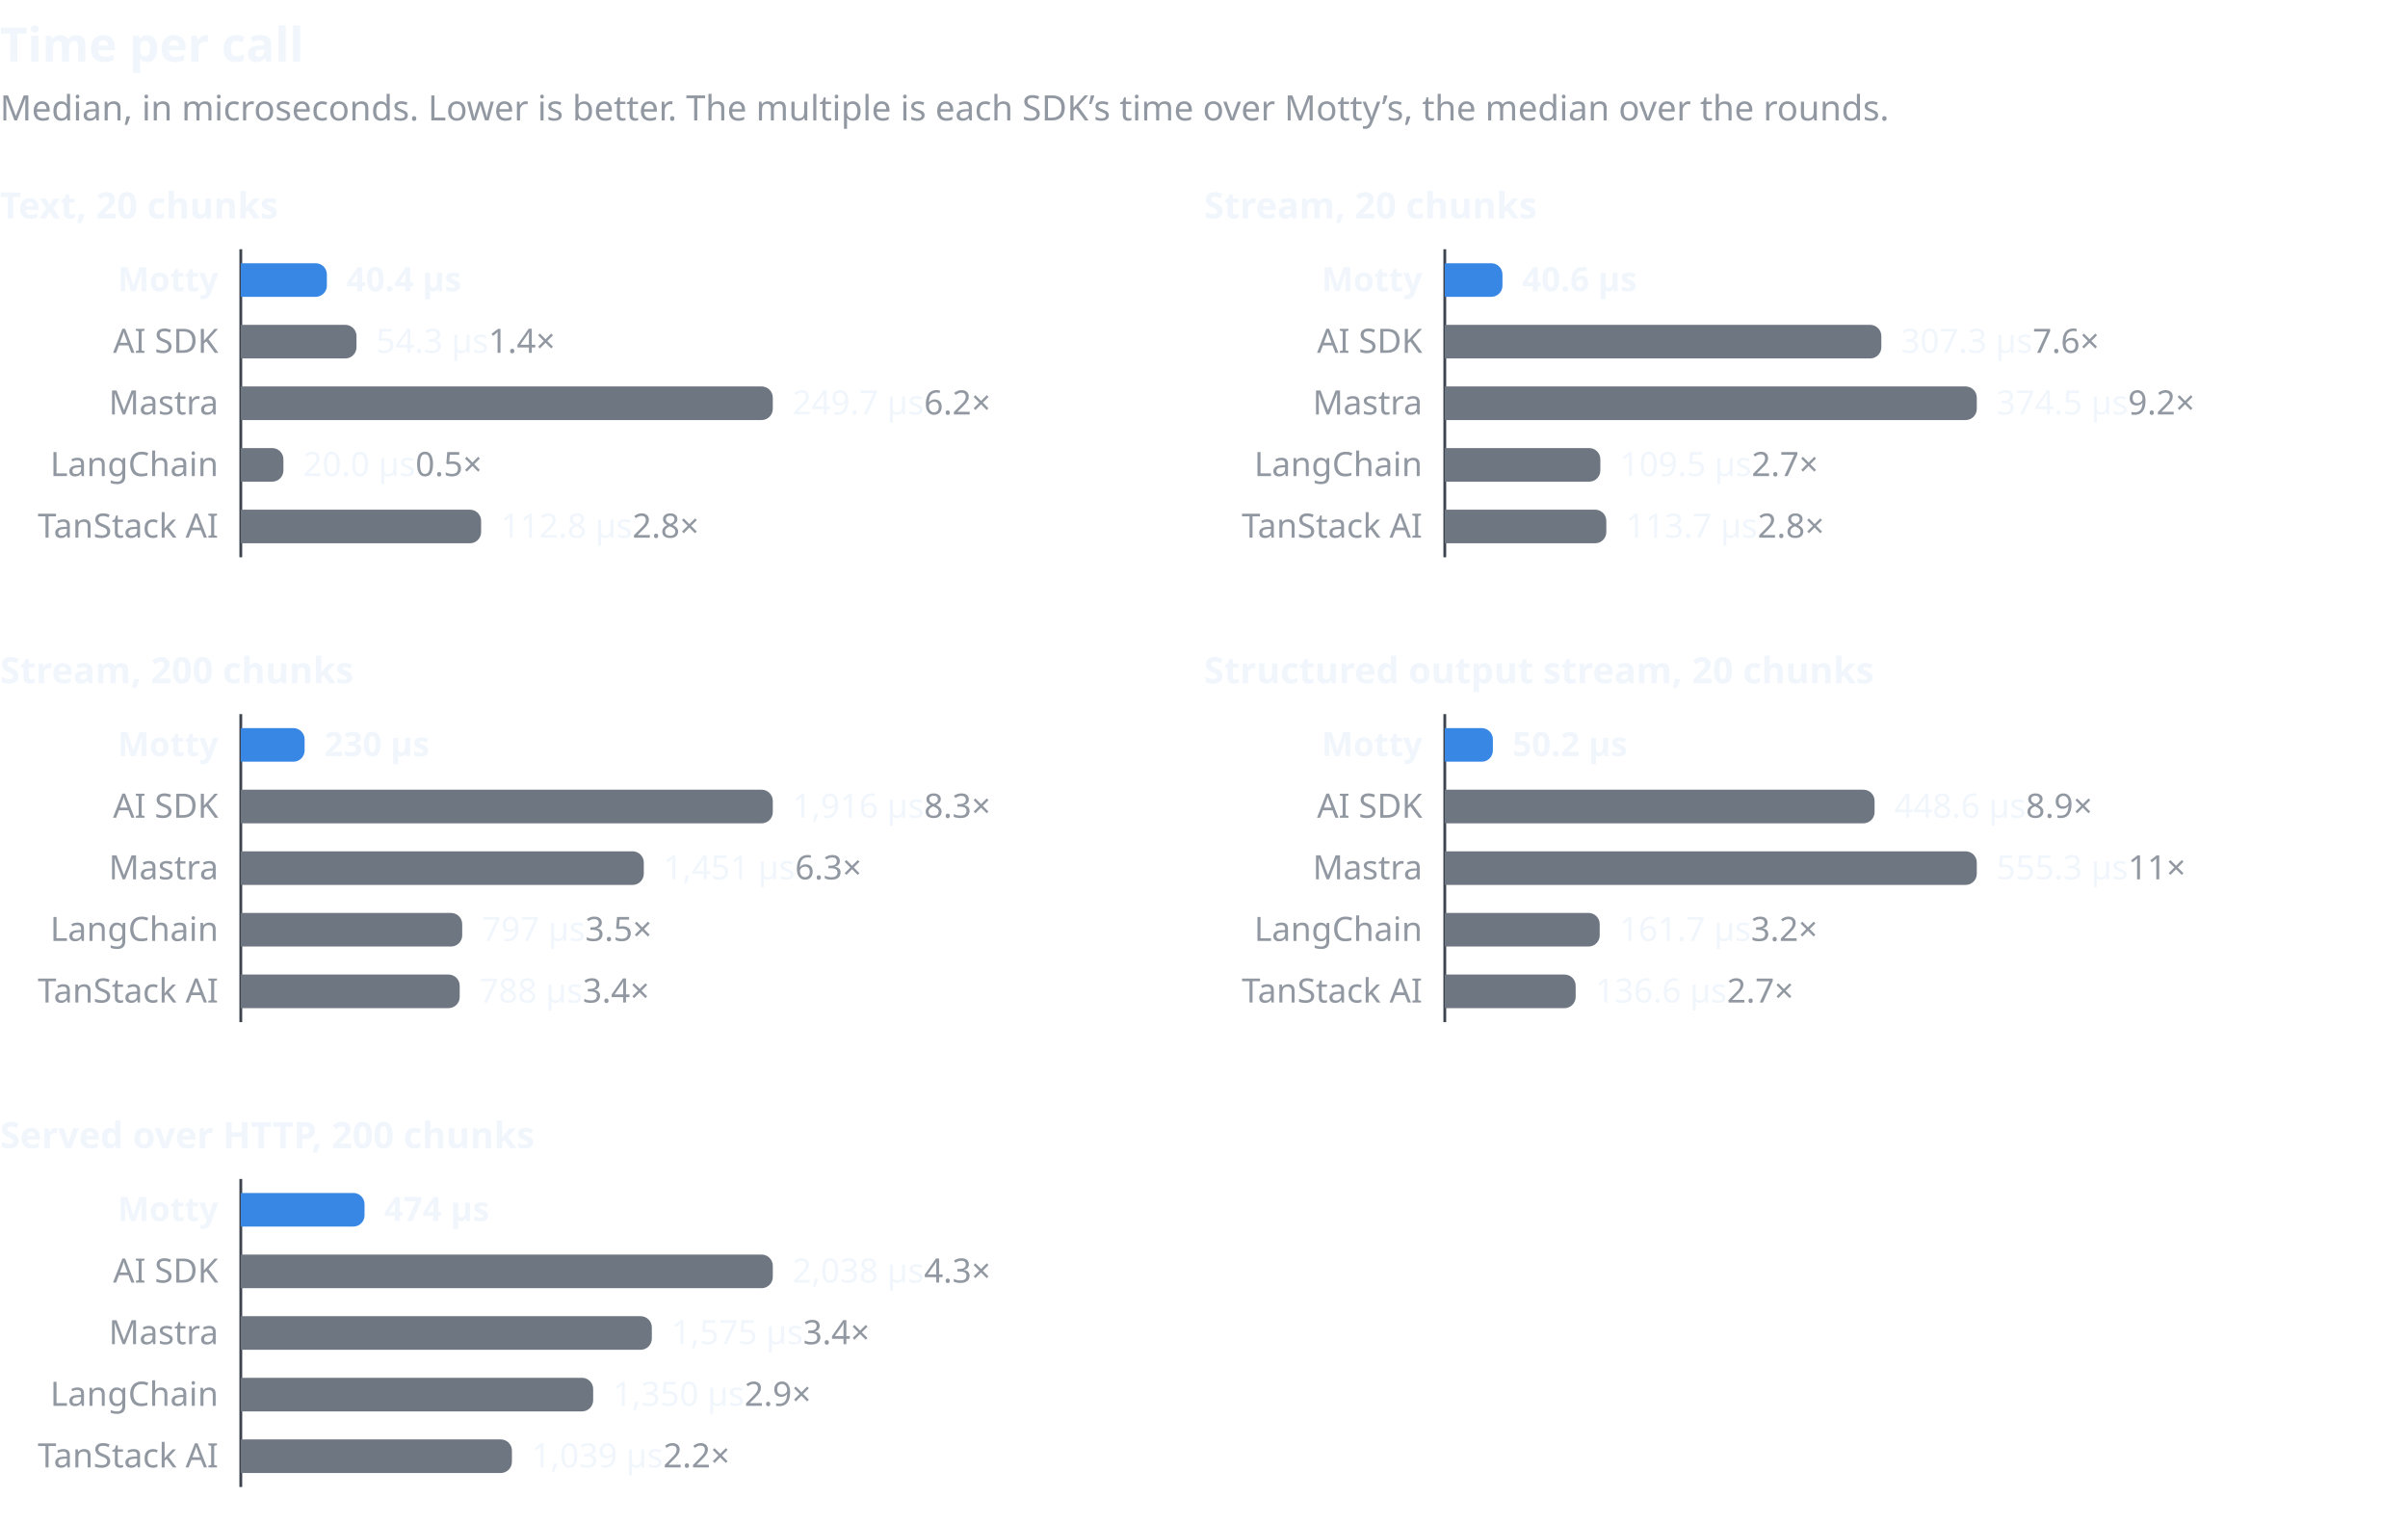
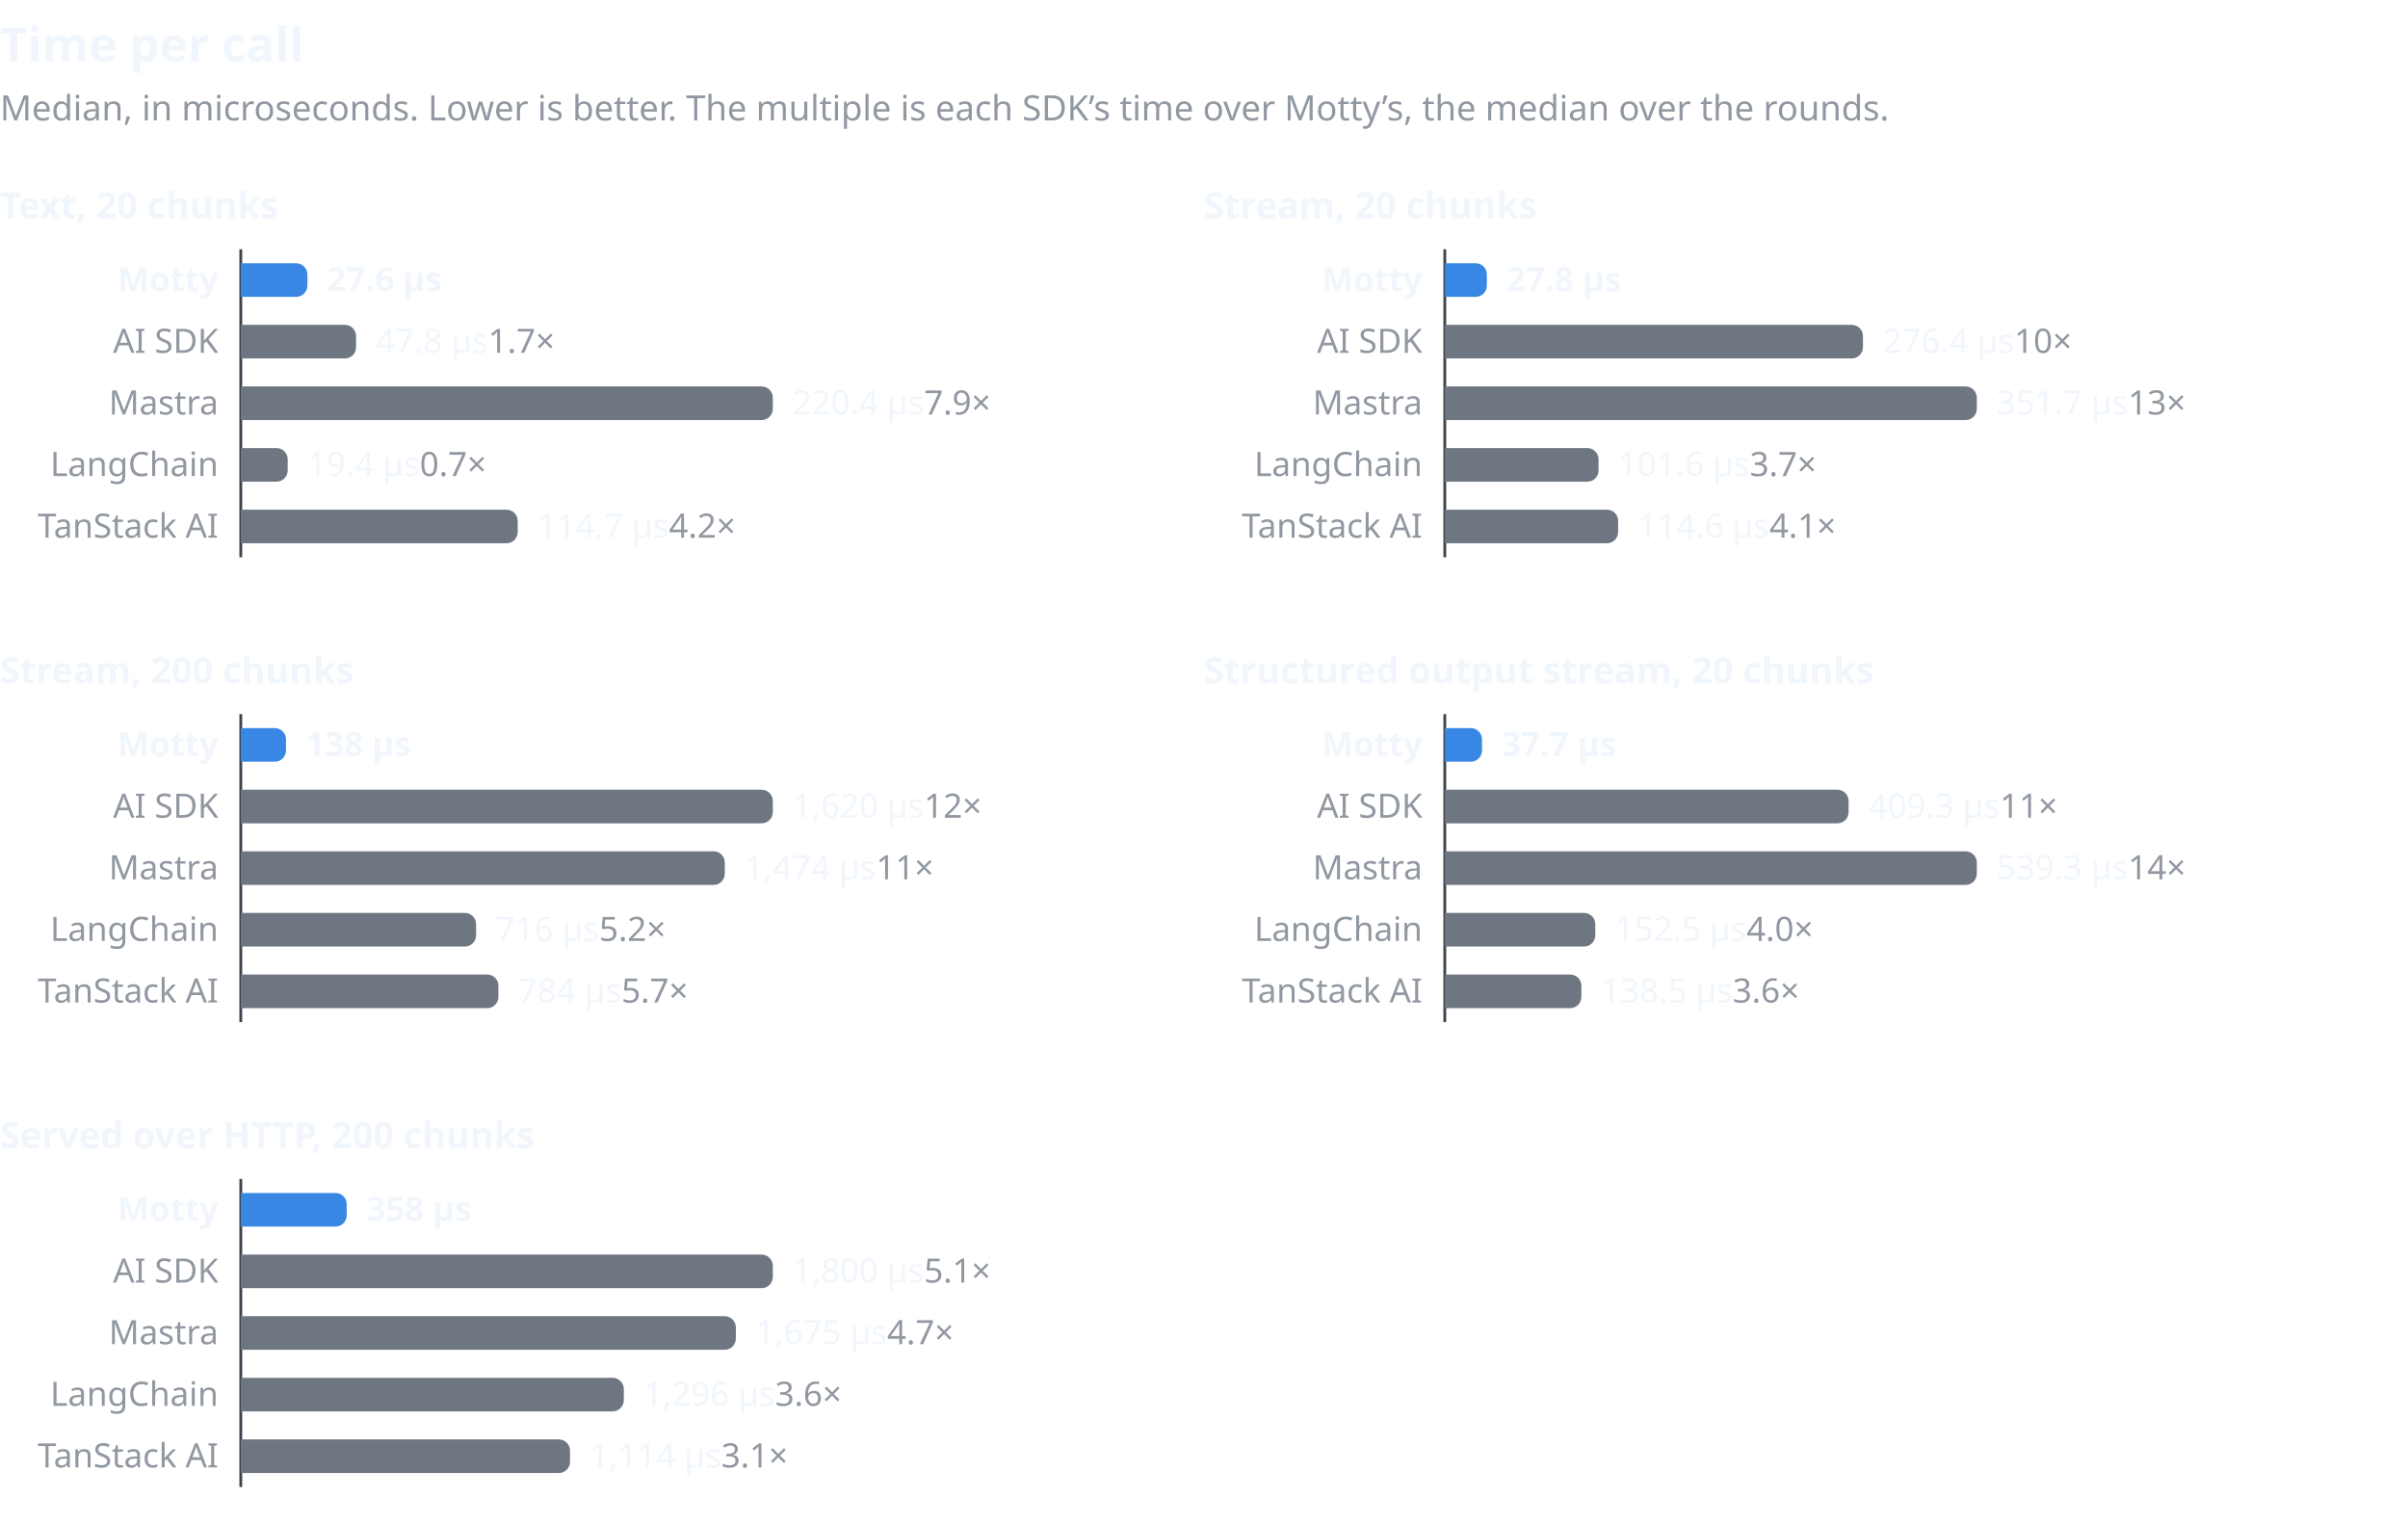
<svg xmlns="http://www.w3.org/2000/svg" viewBox="0 0 860 544" width="860" height="544" font-family="-apple-system,BlinkMacSystemFont,'Segoe UI','Noto Sans',Helvetica,Arial,sans-serif" role="img" aria-label="Time per call. Median, in microseconds. Lower is better. The multiple is each SDK’s time over Motty’s, the median over the rounds.">
  <text x="0" y="22" font-size="17" font-weight="600" fill="#f0f6fc">Time per call</text>
  <text x="0" y="43" font-size="12.5" fill="#9198a1">Median, in microseconds. Lower is better. The multiple is each SDK’s time over Motty’s, the median over the rounds.</text>
  <text x="0" y="78" font-size="13" font-weight="600" fill="#f0f6fc">Text, 20 chunks</text>
  <line x1="86" x2="86" y1="89" y2="199" stroke="#3d444d" stroke-width="1" />
  <text x="78" y="104" font-size="12" text-anchor="end" fill="#f0f6fc" font-weight="600">Motty</text>
-   <path d="M86 94h26.741a4 4 0 0 1 4 4v4a4 4 0 0 1 -4 4h-26.741z" fill="#3987e5" />
-   <text x="123.741" y="104" font-size="12" fill="#f0f6fc" font-weight="600">40.4 µs</text>
+   <path d="M86 94h19.781a4 4 0 0 1 4 4v4a4 4 0 0 1 -4 4h-19.781z" fill="#3987e5" />
+   <text x="116.781" y="104" font-size="12" fill="#f0f6fc" font-weight="600">27.6 µs</text>
  <text x="78" y="126" font-size="12" text-anchor="end" fill="#9198a1">AI SDK</text>
-   <path d="M86 116h37.318a4 4 0 0 1 4 4v4a4 4 0 0 1 -4 4h-37.318z" fill="#6e7681" />
-   <text x="134.318" y="126" font-size="12" fill="#f0f6fc">54.3 µs<tspan fill="#9198a1" font-weight="400">  1.4×</tspan>
+   <path d="M86 116h37.168a4 4 0 0 1 4 4v4a4 4 0 0 1 -4 4h-37.168z" fill="#6e7681" />
+   <text x="134.168" y="126" font-size="12" fill="#f0f6fc">47.8 µs<tspan fill="#9198a1" font-weight="400">  1.7×</tspan>
  </text>
  <text x="78" y="148" font-size="12" text-anchor="end" fill="#9198a1">Mastra</text>
  <path d="M86 138h186a4 4 0 0 1 4 4v4a4 4 0 0 1 -4 4h-186z" fill="#6e7681" />
-   <text x="283" y="148" font-size="12" fill="#f0f6fc">249.7 µs<tspan fill="#9198a1" font-weight="400">  6.2×</tspan>
+   <text x="283" y="148" font-size="12" fill="#f0f6fc">220.4 µs<tspan fill="#9198a1" font-weight="400">  7.9×</tspan>
  </text>
  <text x="78" y="170" font-size="12" text-anchor="end" fill="#9198a1">LangChain</text>
-   <path d="M86 160h11.218a4 4 0 0 1 4 4v4a4 4 0 0 1 -4 4h-11.218z" fill="#6e7681" />
-   <text x="108.218" y="170" font-size="12" fill="#f0f6fc">20.0 µs<tspan fill="#9198a1" font-weight="400">  0.5×</tspan>
+   <path d="M86 160h12.741a4 4 0 0 1 4 4v4a4 4 0 0 1 -4 4h-12.741z" fill="#6e7681" />
+   <text x="109.741" y="170" font-size="12" fill="#f0f6fc">19.4 µs<tspan fill="#9198a1" font-weight="400">  0.7×</tspan>
  </text>
  <text x="78" y="192" font-size="12" text-anchor="end" fill="#9198a1">TanStack AI</text>
-   <path d="M86 182h81.831a4 4 0 0 1 4 4v4a4 4 0 0 1 -4 4h-81.831z" fill="#6e7681" />
-   <text x="178.831" y="192" font-size="12" fill="#f0f6fc">112.8 µs<tspan fill="#9198a1" font-weight="400">  2.8×</tspan>
+   <path d="M86 182h94.898a4 4 0 0 1 4 4v4a4 4 0 0 1 -4 4h-94.898z" fill="#6e7681" />
+   <text x="191.898" y="192" font-size="12" fill="#f0f6fc">114.7 µs<tspan fill="#9198a1" font-weight="400">  4.2×</tspan>
  </text>
  <text x="430" y="78" font-size="13" font-weight="600" fill="#f0f6fc">Stream, 20 chunks</text>
  <line x1="516" x2="516" y1="89" y2="199" stroke="#3d444d" stroke-width="1" />
  <text x="508" y="104" font-size="12" text-anchor="end" fill="#f0f6fc" font-weight="600">Motty</text>
-   <path d="M516 94h16.598a4 4 0 0 1 4 4v4a4 4 0 0 1 -4 4h-16.598z" fill="#3987e5" />
-   <text x="543.598" y="104" font-size="12" fill="#f0f6fc" font-weight="600">40.6 µs</text>
+   <path d="M516 94h11.016a4 4 0 0 1 4 4v4a4 4 0 0 1 -4 4h-11.016z" fill="#3987e5" />
+   <text x="538.016" y="104" font-size="12" fill="#f0f6fc" font-weight="600">27.8 µs</text>
  <text x="508" y="126" font-size="12" text-anchor="end" fill="#9198a1">AI SDK</text>
-   <path d="M516 116h151.907a4 4 0 0 1 4 4v4a4 4 0 0 1 -4 4h-151.907z" fill="#6e7681" />
-   <text x="678.907" y="126" font-size="12" fill="#f0f6fc">307.3 µs<tspan fill="#9198a1" font-weight="400">  7.6×</tspan>
+   <path d="M516 116h145.343a4 4 0 0 1 4 4v4a4 4 0 0 1 -4 4h-145.343z" fill="#6e7681" />
+   <text x="672.343" y="126" font-size="12" fill="#f0f6fc">276.4 µs<tspan fill="#9198a1" font-weight="400">  10×</tspan>
  </text>
  <text x="508" y="148" font-size="12" text-anchor="end" fill="#9198a1">Mastra</text>
  <path d="M516 138h186a4 4 0 0 1 4 4v4a4 4 0 0 1 -4 4h-186z" fill="#6e7681" />
-   <text x="713" y="148" font-size="12" fill="#f0f6fc">374.5 µs<tspan fill="#9198a1" font-weight="400">  9.2×</tspan>
+   <text x="713" y="148" font-size="12" fill="#f0f6fc">351.7 µs<tspan fill="#9198a1" font-weight="400">  13×</tspan>
  </text>
  <text x="508" y="170" font-size="12" text-anchor="end" fill="#9198a1">LangChain</text>
-   <path d="M516 160h51.554a4 4 0 0 1 4 4v4a4 4 0 0 1 -4 4h-51.554z" fill="#6e7681" />
-   <text x="578.554" y="170" font-size="12" fill="#f0f6fc">109.5 µs<tspan fill="#9198a1" font-weight="400">  2.7×</tspan>
+   <path d="M516 160h50.906a4 4 0 0 1 4 4v4a4 4 0 0 1 -4 4h-50.906z" fill="#6e7681" />
+   <text x="577.906" y="170" font-size="12" fill="#f0f6fc">101.6 µs<tspan fill="#9198a1" font-weight="400">  3.7×</tspan>
  </text>
  <text x="508" y="192" font-size="12" text-anchor="end" fill="#9198a1">TanStack AI</text>
-   <path d="M516 182h53.685a4 4 0 0 1 4 4v4a4 4 0 0 1 -4 4h-53.685z" fill="#6e7681" />
-   <text x="580.685" y="192" font-size="12" fill="#f0f6fc">113.7 µs<tspan fill="#9198a1" font-weight="400">  2.8×</tspan>
+   <path d="M516 182h57.907a4 4 0 0 1 4 4v4a4 4 0 0 1 -4 4h-57.907z" fill="#6e7681" />
+   <text x="584.907" y="192" font-size="12" fill="#f0f6fc">114.6 µs<tspan fill="#9198a1" font-weight="400">  4.1×</tspan>
  </text>
  <text x="0" y="244" font-size="13" font-weight="600" fill="#f0f6fc">Stream, 200 chunks</text>
  <line x1="86" x2="86" y1="255" y2="365" stroke="#3d444d" stroke-width="1" />
  <text x="78" y="270" font-size="12" text-anchor="end" fill="#f0f6fc" font-weight="600">Motty</text>
-   <path d="M86 260h18.788a4 4 0 0 1 4 4v4a4 4 0 0 1 -4 4h-18.788z" fill="#3987e5" />
-   <text x="115.788" y="270" font-size="12" fill="#f0f6fc" font-weight="600">230 µs</text>
+   <path d="M86 260h12.142a4 4 0 0 1 4 4v4a4 4 0 0 1 -4 4h-12.142z" fill="#3987e5" />
+   <text x="109.142" y="270" font-size="12" fill="#f0f6fc" font-weight="600">138 µs</text>
  <text x="78" y="292" font-size="12" text-anchor="end" fill="#9198a1">AI SDK</text>
  <path d="M86 282h186a4 4 0 0 1 4 4v4a4 4 0 0 1 -4 4h-186z" fill="#6e7681" />
-   <text x="283" y="292" font-size="12" fill="#f0f6fc">1,916 µs<tspan fill="#9198a1" font-weight="400">  8.3×</tspan>
+   <text x="283" y="292" font-size="12" fill="#f0f6fc">1,620 µs<tspan fill="#9198a1" font-weight="400">  12×</tspan>
  </text>
  <text x="78" y="314" font-size="12" text-anchor="end" fill="#9198a1">Mastra</text>
-   <path d="M86 304h139.928a4 4 0 0 1 4 4v4a4 4 0 0 1 -4 4h-139.928z" fill="#6e7681" />
-   <text x="236.928" y="314" font-size="12" fill="#f0f6fc">1,451 µs<tspan fill="#9198a1" font-weight="400">  6.3×</tspan>
+   <path d="M86 304h168.856a4 4 0 0 1 4 4v4a4 4 0 0 1 -4 4h-168.856z" fill="#6e7681" />
+   <text x="265.856" y="314" font-size="12" fill="#f0f6fc">1,474 µs<tspan fill="#9198a1" font-weight="400">  11×</tspan>
  </text>
  <text x="78" y="336" font-size="12" text-anchor="end" fill="#9198a1">LangChain</text>
-   <path d="M86 326h75.074a4 4 0 0 1 4 4v4a4 4 0 0 1 -4 4h-75.074z" fill="#6e7681" />
-   <text x="172.074" y="336" font-size="12" fill="#f0f6fc">797 µs<tspan fill="#9198a1" font-weight="400">  3.5×</tspan>
+   <path d="M86 326h80.036a4 4 0 0 1 4 4v4a4 4 0 0 1 -4 4h-80.036z" fill="#6e7681" />
+   <text x="177.036" y="336" font-size="12" fill="#f0f6fc">716 µs<tspan fill="#9198a1" font-weight="400">  5.2×</tspan>
  </text>
  <text x="78" y="358" font-size="12" text-anchor="end" fill="#9198a1">TanStack AI</text>
-   <path d="M86 348h74.182a4 4 0 0 1 4 4v4a4 4 0 0 1 -4 4h-74.182z" fill="#6e7681" />
-   <text x="171.182" y="358" font-size="12" fill="#f0f6fc">788 µs<tspan fill="#9198a1" font-weight="400">  3.4×</tspan>
+   <path d="M86 348h88.007a4 4 0 0 1 4 4v4a4 4 0 0 1 -4 4h-88.007z" fill="#6e7681" />
+   <text x="185.007" y="358" font-size="12" fill="#f0f6fc">784 µs<tspan fill="#9198a1" font-weight="400">  5.7×</tspan>
  </text>
  <text x="430" y="244" font-size="13" font-weight="600" fill="#f0f6fc">Structured output stream, 20 chunks</text>
  <line x1="516" x2="516" y1="255" y2="365" stroke="#3d444d" stroke-width="1" />
  <text x="508" y="270" font-size="12" text-anchor="end" fill="#f0f6fc" font-weight="600">Motty</text>
-   <path d="M516 260h13.176a4 4 0 0 1 4 4v4a4 4 0 0 1 -4 4h-13.176z" fill="#3987e5" />
-   <text x="540.176" y="270" font-size="12" fill="#f0f6fc" font-weight="600">50.2 µs</text>
+   <path d="M516 260h9.285a4 4 0 0 1 4 4v4a4 4 0 0 1 -4 4h-9.285z" fill="#3987e5" />
+   <text x="536.285" y="270" font-size="12" fill="#f0f6fc" font-weight="600">37.7 µs</text>
  <text x="508" y="292" font-size="12" text-anchor="end" fill="#9198a1">AI SDK</text>
-   <path d="M516 282h149.492a4 4 0 0 1 4 4v4a4 4 0 0 1 -4 4h-149.492z" fill="#6e7681" />
-   <text x="676.492" y="292" font-size="12" fill="#f0f6fc">448.6 µs<tspan fill="#9198a1" font-weight="400">  8.9×</tspan>
+   <path d="M516 282h140.214a4 4 0 0 1 4 4v4a4 4 0 0 1 -4 4h-140.214z" fill="#6e7681" />
+   <text x="667.214" y="292" font-size="12" fill="#f0f6fc">409.3 µs<tspan fill="#9198a1" font-weight="400">  11×</tspan>
  </text>
  <text x="508" y="314" font-size="12" text-anchor="end" fill="#9198a1">Mastra</text>
  <path d="M516 304h186a4 4 0 0 1 4 4v4a4 4 0 0 1 -4 4h-186z" fill="#6e7681" />
-   <text x="713" y="314" font-size="12" fill="#f0f6fc">555.3 µs<tspan fill="#9198a1" font-weight="400">  11×</tspan>
+   <text x="713" y="314" font-size="12" fill="#f0f6fc">539.3 µs<tspan fill="#9198a1" font-weight="400">  14×</tspan>
  </text>
  <text x="508" y="336" font-size="12" text-anchor="end" fill="#9198a1">LangChain</text>
-   <path d="M516 326h51.327a4 4 0 0 1 4 4v4a4 4 0 0 1 -4 4h-51.327z" fill="#6e7681" />
-   <text x="578.327" y="336" font-size="12" fill="#f0f6fc">161.7 µs<tspan fill="#9198a1" font-weight="400">  3.2×</tspan>
+   <path d="M516 326h49.742a4 4 0 0 1 4 4v4a4 4 0 0 1 -4 4h-49.742z" fill="#6e7681" />
+   <text x="576.742" y="336" font-size="12" fill="#f0f6fc">152.5 µs<tspan fill="#9198a1" font-weight="400">  4.0×</tspan>
  </text>
  <text x="508" y="358" font-size="12" text-anchor="end" fill="#9198a1">TanStack AI</text>
-   <path d="M516 348h42.739a4 4 0 0 1 4 4v4a4 4 0 0 1 -4 4h-42.739z" fill="#6e7681" />
-   <text x="569.739" y="358" font-size="12" fill="#f0f6fc">136.6 µs<tspan fill="#9198a1" font-weight="400">  2.7×</tspan>
+   <path d="M516 348h44.781a4 4 0 0 1 4 4v4a4 4 0 0 1 -4 4h-44.781z" fill="#6e7681" />
+   <text x="571.781" y="358" font-size="12" fill="#f0f6fc">138.5 µs<tspan fill="#9198a1" font-weight="400">  3.6×</tspan>
  </text>
  <text x="0" y="410" font-size="13" font-weight="600" fill="#f0f6fc">Served over HTTP, 200 chunks</text>
  <line x1="86" x2="86" y1="421" y2="531" stroke="#3d444d" stroke-width="1" />
  <text x="78" y="436" font-size="12" text-anchor="end" fill="#f0f6fc" font-weight="600">Motty</text>
-   <path d="M86 426h40.193a4 4 0 0 1 4 4v4a4 4 0 0 1 -4 4h-40.193z" fill="#3987e5" />
-   <text x="137.193" y="436" font-size="12" fill="#f0f6fc" font-weight="600">474 µs</text>
+   <path d="M86 426h33.825a4 4 0 0 1 4 4v4a4 4 0 0 1 -4 4h-33.825z" fill="#3987e5" />
+   <text x="130.825" y="436" font-size="12" fill="#f0f6fc" font-weight="600">358 µs</text>
  <text x="78" y="458" font-size="12" text-anchor="end" fill="#9198a1">AI SDK</text>
  <path d="M86 448h186a4 4 0 0 1 4 4v4a4 4 0 0 1 -4 4h-186z" fill="#6e7681" />
-   <text x="283" y="458" font-size="12" fill="#f0f6fc">2,038 µs<tspan fill="#9198a1" font-weight="400">  4.3×</tspan>
+   <text x="283" y="458" font-size="12" fill="#f0f6fc">1,800 µs<tspan fill="#9198a1" font-weight="400">  5.1×</tspan>
  </text>
  <text x="78" y="480" font-size="12" text-anchor="end" fill="#9198a1">Mastra</text>
-   <path d="M86 470h142.795a4 4 0 0 1 4 4v4a4 4 0 0 1 -4 4h-142.795z" fill="#6e7681" />
-   <text x="239.795" y="480" font-size="12" fill="#f0f6fc">1,575 µs<tspan fill="#9198a1" font-weight="400">  3.4×</tspan>
+   <path d="M86 470h172.805a4 4 0 0 1 4 4v4a4 4 0 0 1 -4 4h-172.805z" fill="#6e7681" />
+   <text x="269.805" y="480" font-size="12" fill="#f0f6fc">1,675 µs<tspan fill="#9198a1" font-weight="400">  4.7×</tspan>
  </text>
  <text x="78" y="502" font-size="12" text-anchor="end" fill="#9198a1">LangChain</text>
-   <path d="M86 492h121.849a4 4 0 0 1 4 4v4a4 4 0 0 1 -4 4h-121.849z" fill="#6e7681" />
-   <text x="218.849" y="502" font-size="12" fill="#f0f6fc">1,350 µs<tspan fill="#9198a1" font-weight="400">  2.9×</tspan>
+   <path d="M86 492h132.794a4 4 0 0 1 4 4v4a4 4 0 0 1 -4 4h-132.794z" fill="#6e7681" />
+   <text x="229.794" y="502" font-size="12" fill="#f0f6fc">1,296 µs<tspan fill="#9198a1" font-weight="400">  3.6×</tspan>
  </text>
  <text x="78" y="524" font-size="12" text-anchor="end" fill="#9198a1">TanStack AI</text>
-   <path d="M86 514h92.832a4 4 0 0 1 4 4v4a4 4 0 0 1 -4 4h-92.832z" fill="#6e7681" />
-   <text x="189.832" y="524" font-size="12" fill="#f0f6fc">1,039 µs<tspan fill="#9198a1" font-weight="400">  2.2×</tspan>
+   <path d="M86 514h113.578a4 4 0 0 1 4 4v4a4 4 0 0 1 -4 4h-113.578z" fill="#6e7681" />
+   <text x="210.578" y="524" font-size="12" fill="#f0f6fc">1,114 µs<tspan fill="#9198a1" font-weight="400">  3.1×</tspan>
  </text>
</svg>
